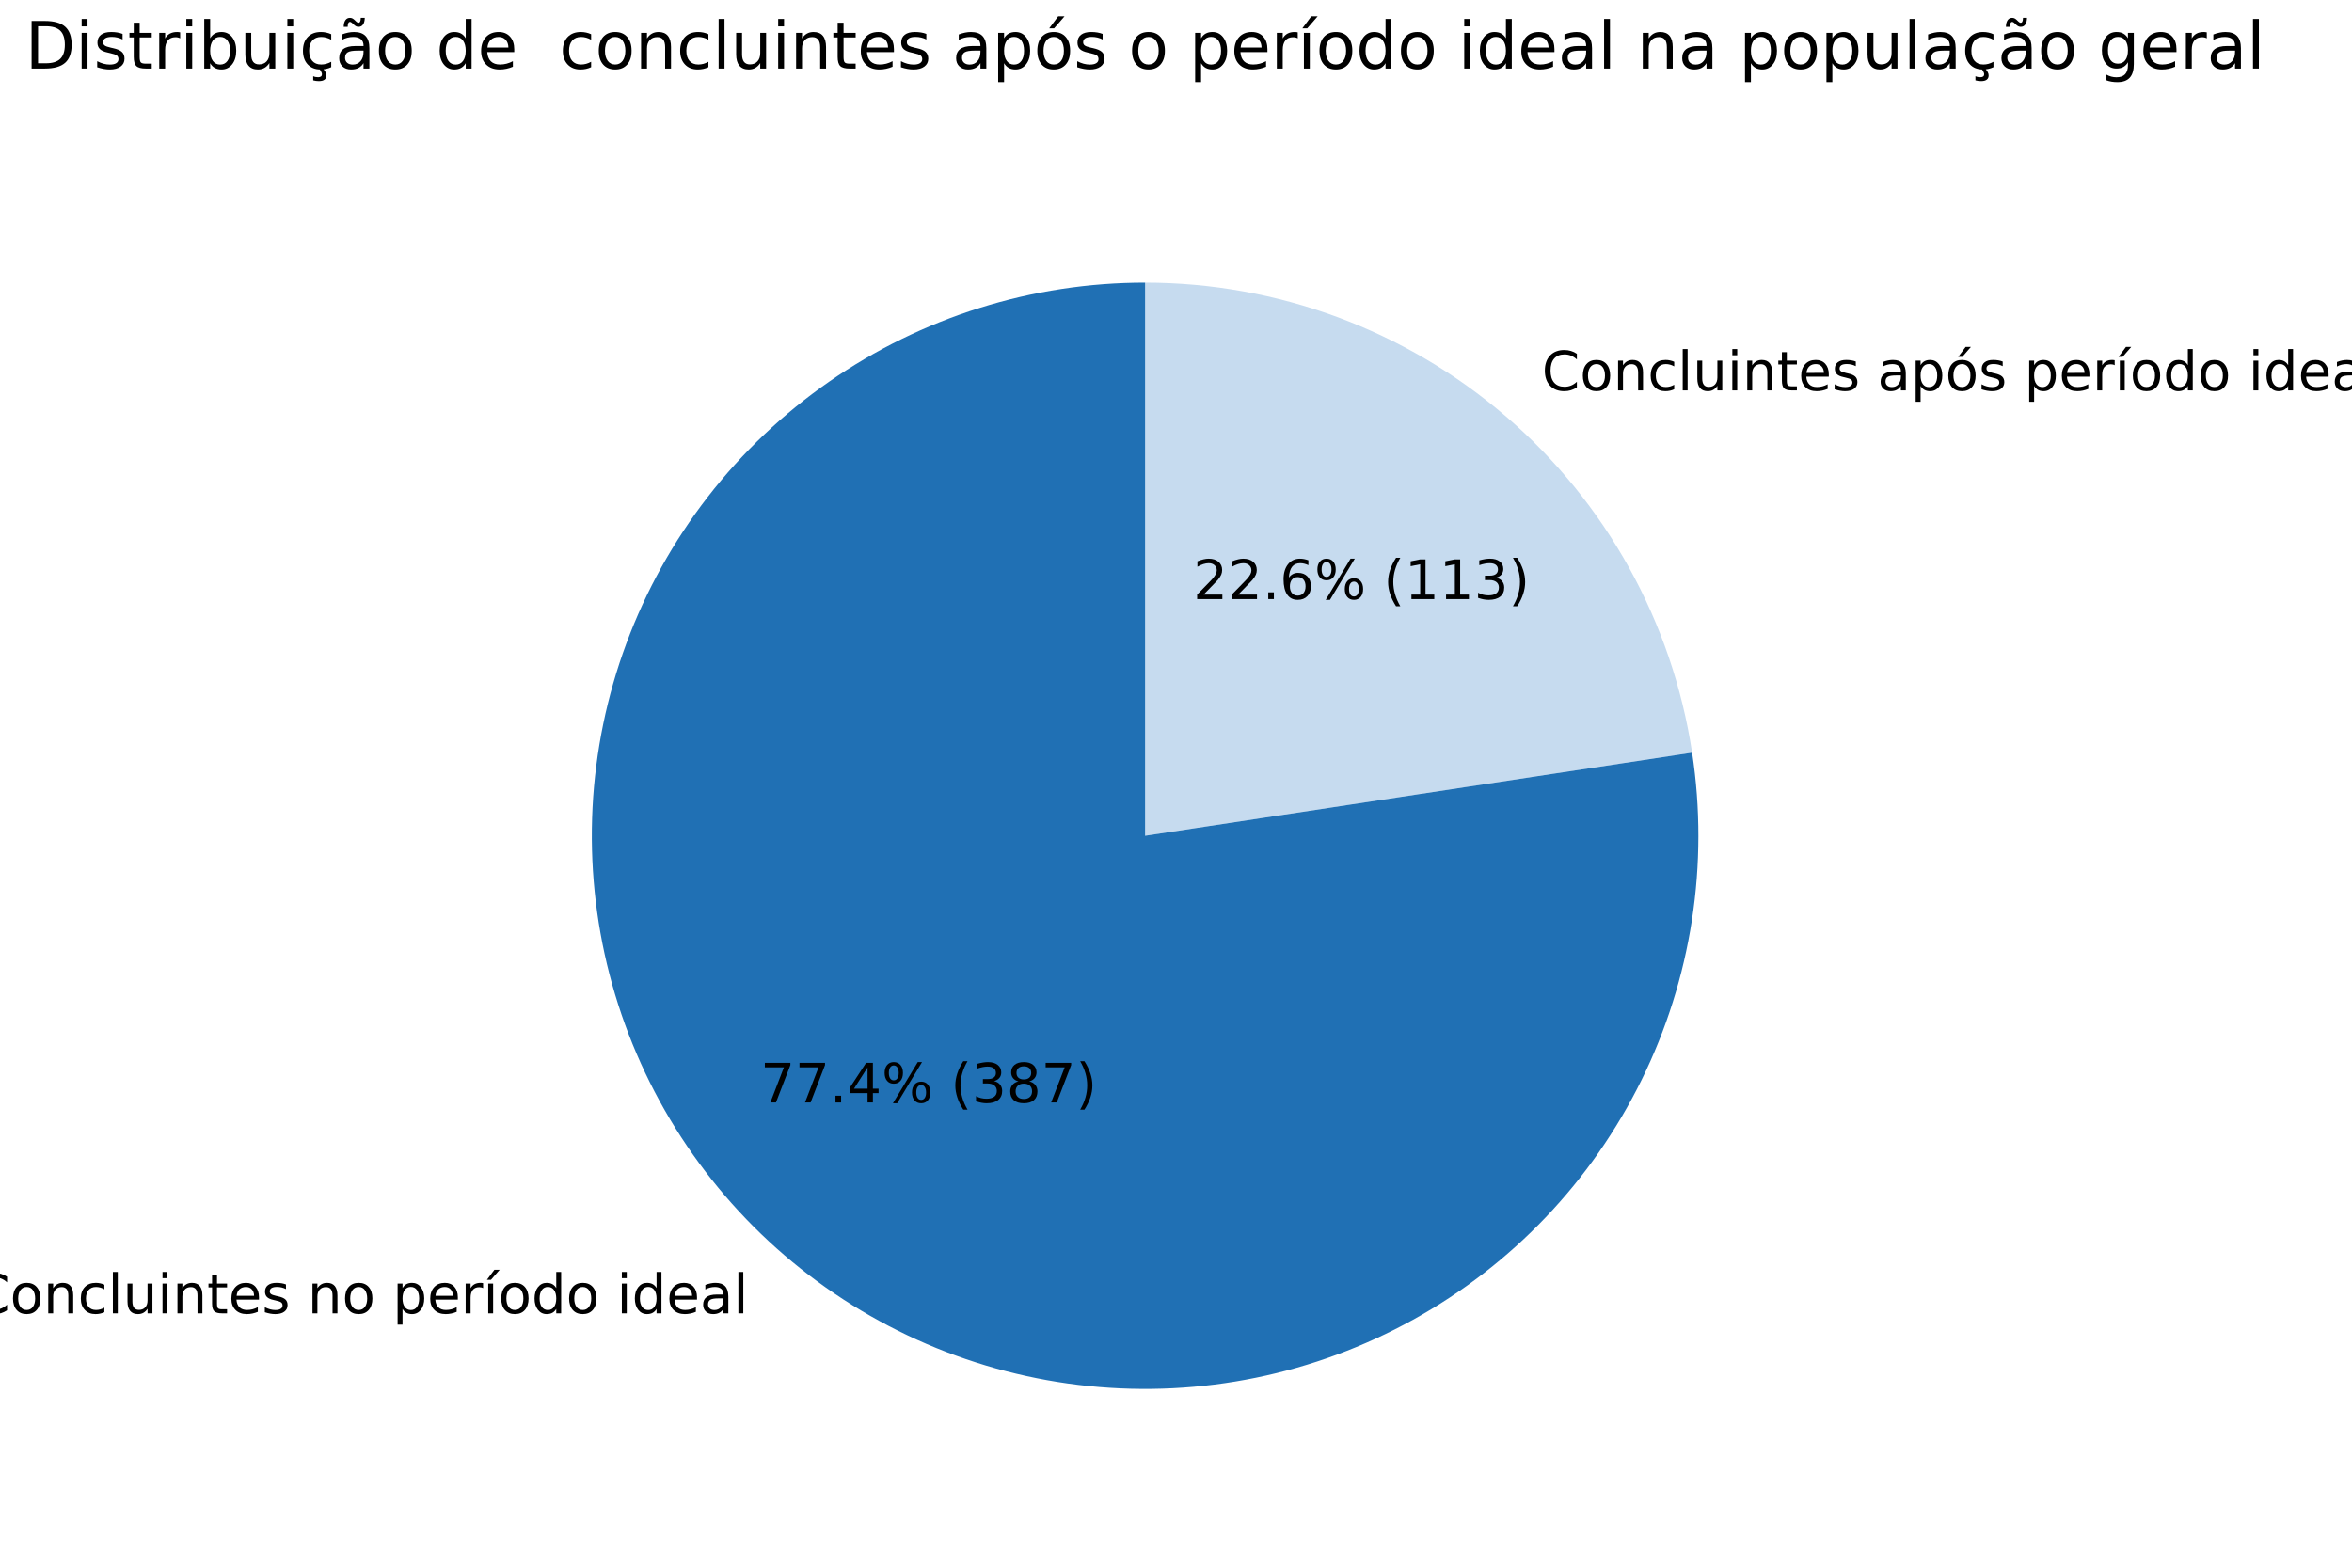
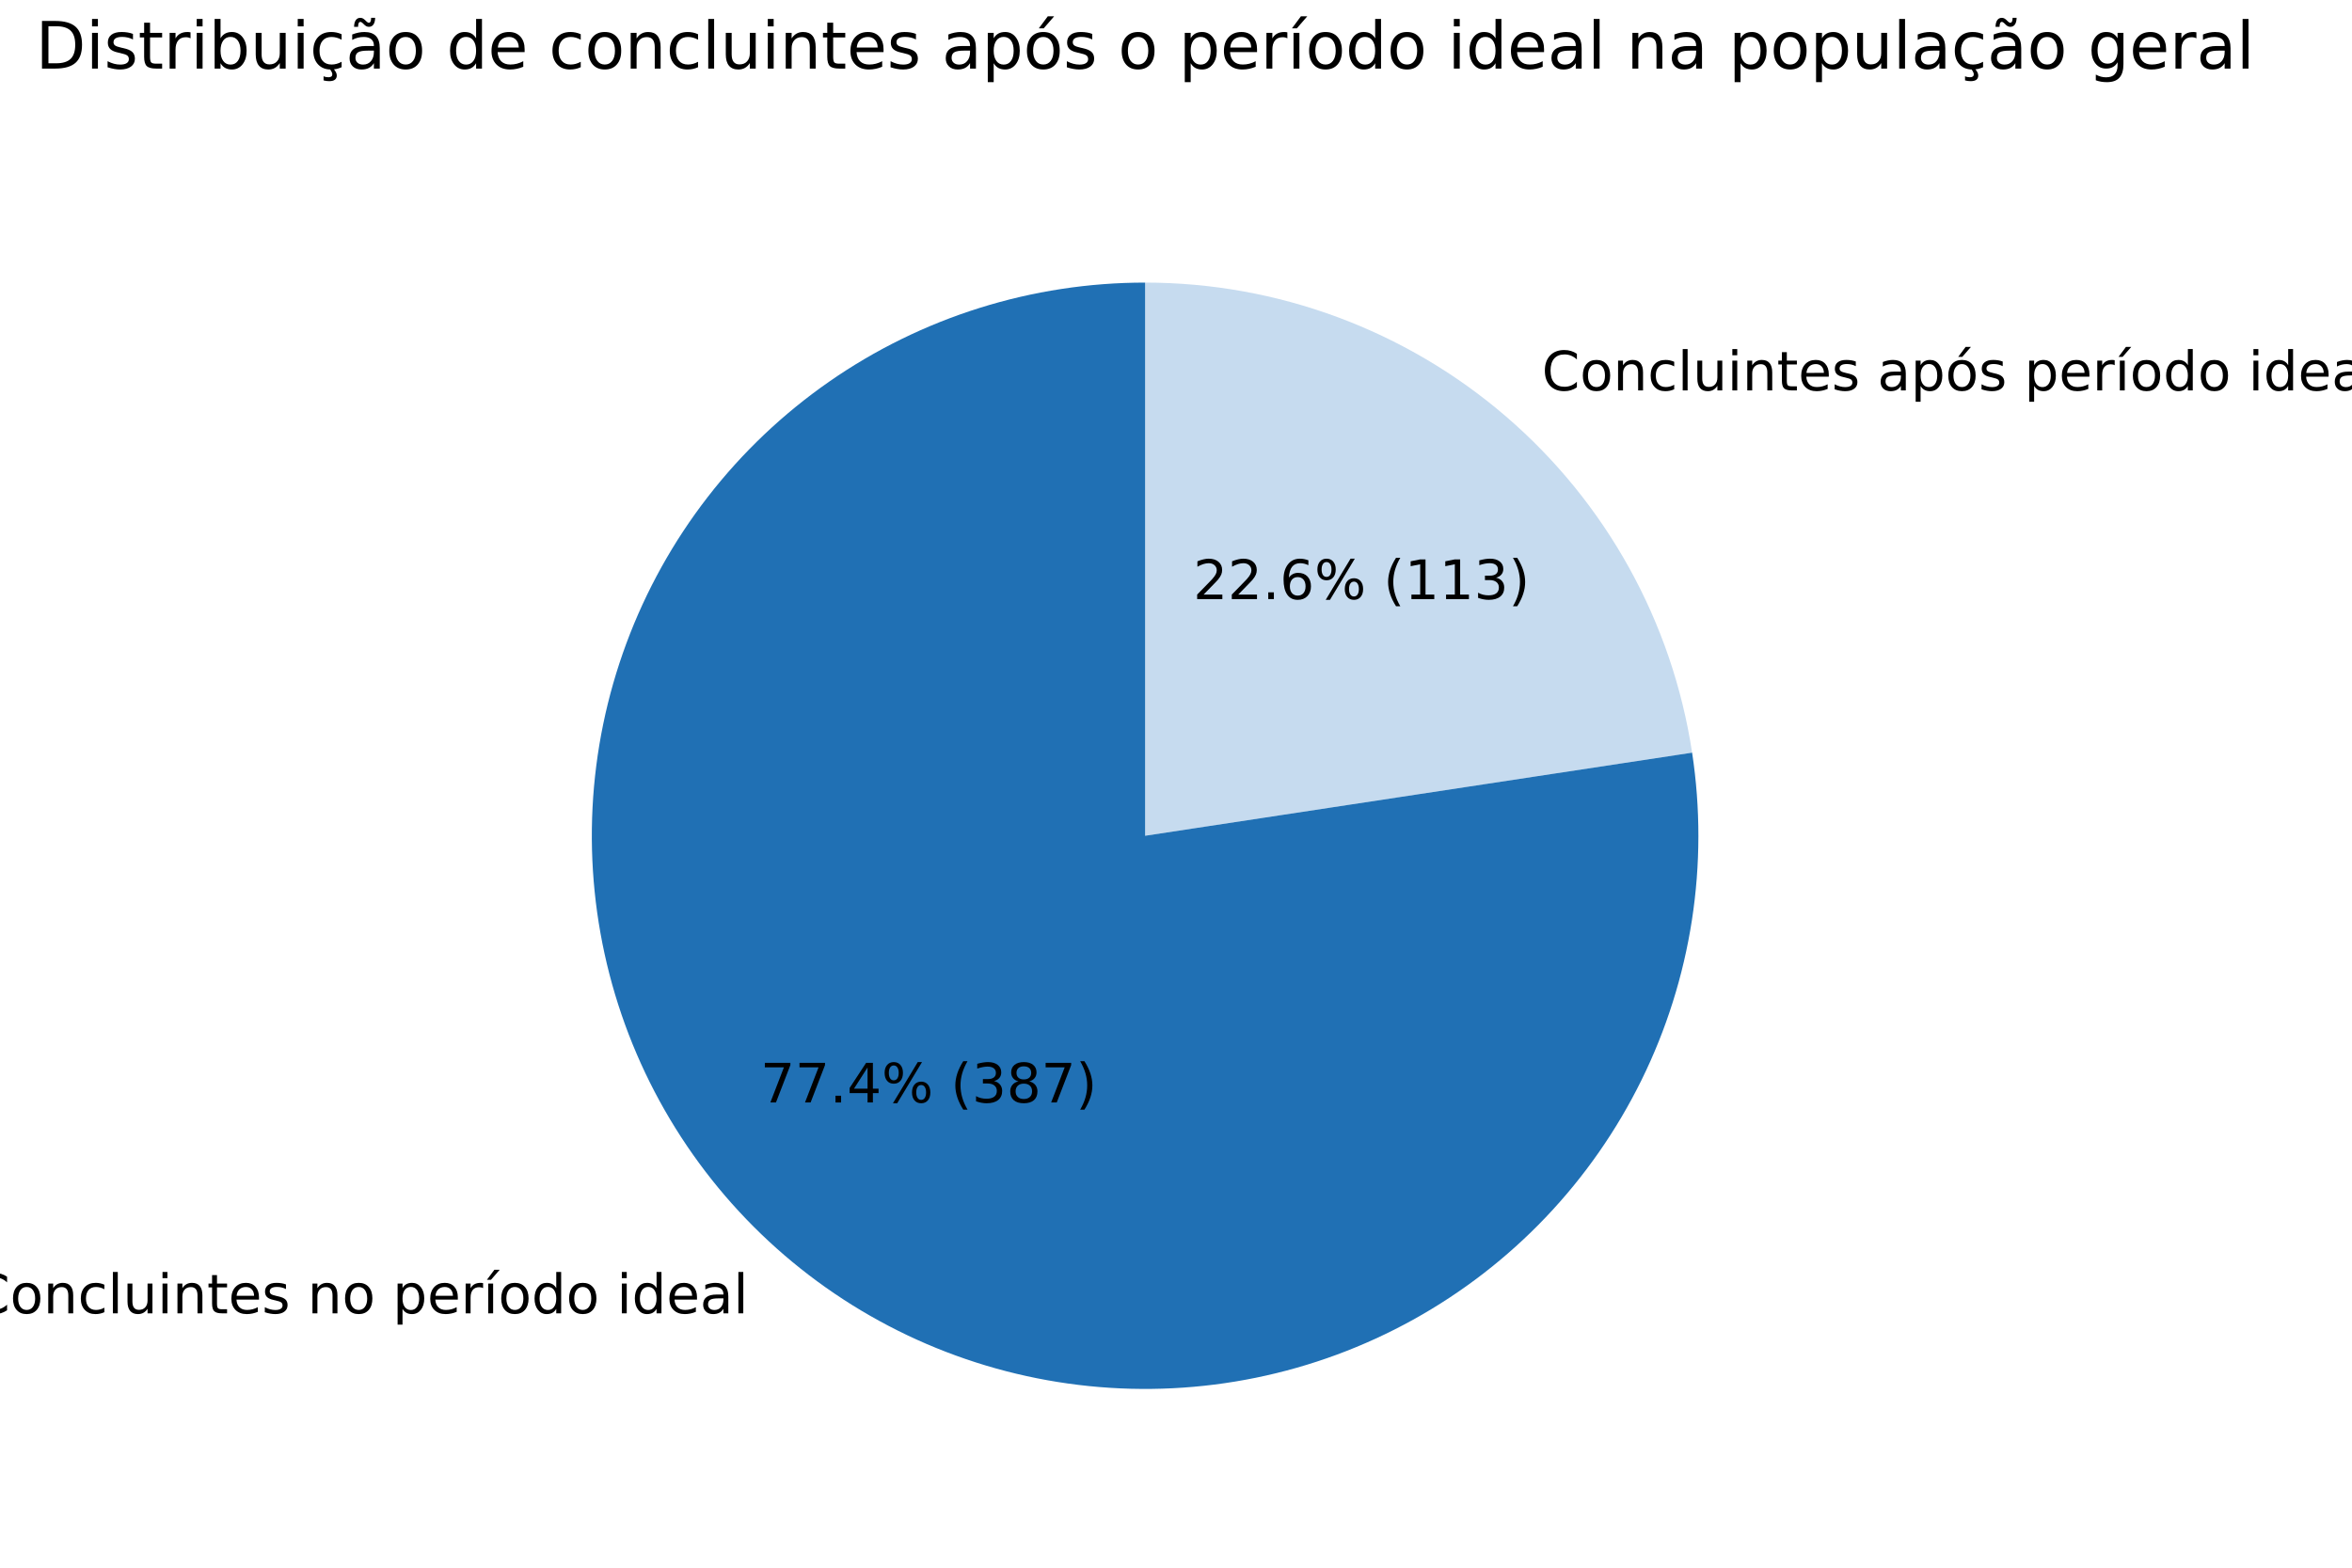
<svg xmlns="http://www.w3.org/2000/svg" xmlns:xlink="http://www.w3.org/1999/xlink" width="432pt" height="288pt" viewBox="0 0 432 288" version="1.1">
  <defs>
    <style type="text/css">*{stroke-linejoin: round; stroke-linecap: butt}</style>
  </defs>
  <g id="figure_1">
    <g id="patch_1">
      <path d="M 0 288  L 432 288  L 432 0  L 0 0  L 0 288  z " style="fill: none" />
    </g>
    <g id="axes_1">
      <g id="patch_2">
        <path d="M 310.796 138.272  C 307.145 114.247 294.996 92.311 276.567 76.471  C 258.139 60.631 234.626 51.915 210.326 51.915  L 210.326 153.538  L 310.796 138.272  z " style="fill: #c6dbef" />
      </g>
      <g id="patch_3">
        <path d="M 210.326 51.915  C 200.01 51.915 189.754 53.486 179.911 56.573  C 170.068 59.66 160.752 64.229 152.284 70.121  C 143.817 76.012 136.295 83.159 129.979 91.316  C 123.663 99.472 118.625 108.542 115.039 118.215  C 111.454 127.887 109.361 138.05 108.835 148.352  C 108.309 158.655 109.354 168.977 111.935 178.965  C 114.516 188.953 118.603 198.49 124.055 207.247  C 129.507 216.004 136.261 223.881 144.084 230.605  C 151.908 237.329 160.709 242.823 170.186 246.898  C 179.663 250.972 189.706 253.58 199.968 254.632  C 210.23 255.683 220.593 255.166 230.699 253.098  C 240.806 251.03 250.538 247.435 259.563 242.437  C 268.587 237.439 276.798 231.096 283.912 223.626  C 291.027 216.156 296.963 207.646 301.516 198.389  C 306.069 189.132 309.186 179.236 310.759 169.041  C 312.333 158.846 312.345 148.47 310.796 138.272  L 210.326 153.538  L 210.326 51.915  z " style="fill: #2070b4" />
      </g>
      <g id="matplotlib.axis_1" />
      <g id="matplotlib.axis_2" />
      <g id="text_1">
        <g transform="translate(283.1913 71.72354)scale(0.1 -0.1)">
          <defs>
            <path id="DejaVuSans-43" d="M 4122 4306  L 4122 3641  Q 3803 3938 3442 4084  Q 3081 4231 2675 4231  Q 1875 4231 1450 3742  Q 1025 3253 1025 2328  Q 1025 1406 1450 917  Q 1875 428 2675 428  Q 3081 428 3442 575  Q 3803 722 4122 1019  L 4122 359  Q 3791 134 3420 21  Q 3050 -91 2638 -91  Q 1578 -91 968 557  Q 359 1206 359 2328  Q 359 3453 968 4101  Q 1578 4750 2638 4750  Q 3056 4750 3426 4639  Q 3797 4528 4122 4306  z " transform="scale(0.015625)" />
            <path id="DejaVuSans-6f" d="M 1959 3097  Q 1497 3097 1228 2736  Q 959 2375 959 1747  Q 959 1119 1226 758  Q 1494 397 1959 397  Q 2419 397 2687 759  Q 2956 1122 2956 1747  Q 2956 2369 2687 2733  Q 2419 3097 1959 3097  z M 1959 3584  Q 2709 3584 3137 3096  Q 3566 2609 3566 1747  Q 3566 888 3137 398  Q 2709 -91 1959 -91  Q 1206 -91 779 398  Q 353 888 353 1747  Q 353 2609 779 3096  Q 1206 3584 1959 3584  z " transform="scale(0.015625)" />
            <path id="DejaVuSans-6e" d="M 3513 2113  L 3513 0  L 2938 0  L 2938 2094  Q 2938 2591 2744 2837  Q 2550 3084 2163 3084  Q 1697 3084 1428 2787  Q 1159 2491 1159 1978  L 1159 0  L 581 0  L 581 3500  L 1159 3500  L 1159 2956  Q 1366 3272 1645 3428  Q 1925 3584 2291 3584  Q 2894 3584 3203 3211  Q 3513 2838 3513 2113  z " transform="scale(0.015625)" />
            <path id="DejaVuSans-63" d="M 3122 3366  L 3122 2828  Q 2878 2963 2633 3030  Q 2388 3097 2138 3097  Q 1578 3097 1268 2742  Q 959 2388 959 1747  Q 959 1106 1268 751  Q 1578 397 2138 397  Q 2388 397 2633 464  Q 2878 531 3122 666  L 3122 134  Q 2881 22 2623 -34  Q 2366 -91 2075 -91  Q 1284 -91 818 406  Q 353 903 353 1747  Q 353 2603 823 3093  Q 1294 3584 2113 3584  Q 2378 3584 2631 3529  Q 2884 3475 3122 3366  z " transform="scale(0.015625)" />
            <path id="DejaVuSans-6c" d="M 603 4863  L 1178 4863  L 1178 0  L 603 0  L 603 4863  z " transform="scale(0.015625)" />
            <path id="DejaVuSans-75" d="M 544 1381  L 544 3500  L 1119 3500  L 1119 1403  Q 1119 906 1312 657  Q 1506 409 1894 409  Q 2359 409 2629 706  Q 2900 1003 2900 1516  L 2900 3500  L 3475 3500  L 3475 0  L 2900 0  L 2900 538  Q 2691 219 2414 64  Q 2138 -91 1772 -91  Q 1169 -91 856 284  Q 544 659 544 1381  z M 1991 3584  L 1991 3584  z " transform="scale(0.015625)" />
            <path id="DejaVuSans-69" d="M 603 3500  L 1178 3500  L 1178 0  L 603 0  L 603 3500  z M 603 4863  L 1178 4863  L 1178 4134  L 603 4134  L 603 4863  z " transform="scale(0.015625)" />
            <path id="DejaVuSans-74" d="M 1172 4494  L 1172 3500  L 2356 3500  L 2356 3053  L 1172 3053  L 1172 1153  Q 1172 725 1289 603  Q 1406 481 1766 481  L 2356 481  L 2356 0  L 1766 0  Q 1100 0 847 248  Q 594 497 594 1153  L 594 3053  L 172 3053  L 172 3500  L 594 3500  L 594 4494  L 1172 4494  z " transform="scale(0.015625)" />
            <path id="DejaVuSans-65" d="M 3597 1894  L 3597 1613  L 953 1613  Q 991 1019 1311 708  Q 1631 397 2203 397  Q 2534 397 2845 478  Q 3156 559 3463 722  L 3463 178  Q 3153 47 2828 -22  Q 2503 -91 2169 -91  Q 1331 -91 842 396  Q 353 884 353 1716  Q 353 2575 817 3079  Q 1281 3584 2069 3584  Q 2775 3584 3186 3129  Q 3597 2675 3597 1894  z M 3022 2063  Q 3016 2534 2758 2815  Q 2500 3097 2075 3097  Q 1594 3097 1305 2825  Q 1016 2553 972 2059  L 3022 2063  z " transform="scale(0.015625)" />
            <path id="DejaVuSans-73" d="M 2834 3397  L 2834 2853  Q 2591 2978 2328 3040  Q 2066 3103 1784 3103  Q 1356 3103 1142 2972  Q 928 2841 928 2578  Q 928 2378 1081 2264  Q 1234 2150 1697 2047  L 1894 2003  Q 2506 1872 2764 1633  Q 3022 1394 3022 966  Q 3022 478 2636 193  Q 2250 -91 1575 -91  Q 1294 -91 989 -36  Q 684 19 347 128  L 347 722  Q 666 556 975 473  Q 1284 391 1588 391  Q 1994 391 2212 530  Q 2431 669 2431 922  Q 2431 1156 2273 1281  Q 2116 1406 1581 1522  L 1381 1569  Q 847 1681 609 1914  Q 372 2147 372 2553  Q 372 3047 722 3315  Q 1072 3584 1716 3584  Q 2034 3584 2315 3537  Q 2597 3491 2834 3397  z " transform="scale(0.015625)" />
            <path id="DejaVuSans-20" transform="scale(0.015625)" />
            <path id="DejaVuSans-61" d="M 2194 1759  Q 1497 1759 1228 1600  Q 959 1441 959 1056  Q 959 750 1161 570  Q 1363 391 1709 391  Q 2188 391 2477 730  Q 2766 1069 2766 1631  L 2766 1759  L 2194 1759  z M 3341 1997  L 3341 0  L 2766 0  L 2766 531  Q 2569 213 2275 61  Q 1981 -91 1556 -91  Q 1019 -91 701 211  Q 384 513 384 1019  Q 384 1609 779 1909  Q 1175 2209 1959 2209  L 2766 2209  L 2766 2266  Q 2766 2663 2505 2880  Q 2244 3097 1772 3097  Q 1472 3097 1187 3025  Q 903 2953 641 2809  L 641 3341  Q 956 3463 1253 3523  Q 1550 3584 1831 3584  Q 2591 3584 2966 3190  Q 3341 2797 3341 1997  z " transform="scale(0.015625)" />
            <path id="DejaVuSans-70" d="M 1159 525  L 1159 -1331  L 581 -1331  L 581 3500  L 1159 3500  L 1159 2969  Q 1341 3281 1617 3432  Q 1894 3584 2278 3584  Q 2916 3584 3314 3078  Q 3713 2572 3713 1747  Q 3713 922 3314 415  Q 2916 -91 2278 -91  Q 1894 -91 1617 61  Q 1341 213 1159 525  z M 3116 1747  Q 3116 2381 2855 2742  Q 2594 3103 2138 3103  Q 1681 3103 1420 2742  Q 1159 2381 1159 1747  Q 1159 1113 1420 752  Q 1681 391 2138 391  Q 2594 391 2855 752  Q 3116 1113 3116 1747  z " transform="scale(0.015625)" />
            <path id="DejaVuSans-f3" d="M 1959 3097  Q 1497 3097 1228 2736  Q 959 2375 959 1747  Q 959 1119 1226 758  Q 1494 397 1959 397  Q 2419 397 2687 759  Q 2956 1122 2956 1747  Q 2956 2369 2687 2733  Q 2419 3097 1959 3097  z M 1959 3584  Q 2709 3584 3137 3096  Q 3566 2609 3566 1747  Q 3566 888 3137 398  Q 2709 -91 1959 -91  Q 1206 -91 779 398  Q 353 888 353 1747  Q 353 2609 779 3096  Q 1206 3584 1959 3584  z M 2394 5119  L 3016 5119  L 1997 3944  L 1519 3944  L 2394 5119  z " transform="scale(0.015625)" />
            <path id="DejaVuSans-72" d="M 2631 2963  Q 2534 3019 2420 3045  Q 2306 3072 2169 3072  Q 1681 3072 1420 2755  Q 1159 2438 1159 1844  L 1159 0  L 581 0  L 581 3500  L 1159 3500  L 1159 2956  Q 1341 3275 1631 3429  Q 1922 3584 2338 3584  Q 2397 3584 2469 3576  Q 2541 3569 2628 3553  L 2631 2963  z " transform="scale(0.015625)" />
            <path id="DejaVuSans-ed" d="M 1325 5119  L 1947 5119  L 928 3944  L 450 3944  L 1325 5119  z M 603 3500  L 1178 3500  L 1178 0  L 603 0  L 603 3500  z M 891 3584  L 891 3584  z " transform="scale(0.015625)" />
            <path id="DejaVuSans-64" d="M 2906 2969  L 2906 4863  L 3481 4863  L 3481 0  L 2906 0  L 2906 525  Q 2725 213 2448 61  Q 2172 -91 1784 -91  Q 1150 -91 751 415  Q 353 922 353 1747  Q 353 2572 751 3078  Q 1150 3584 1784 3584  Q 2172 3584 2448 3432  Q 2725 3281 2906 2969  z M 947 1747  Q 947 1113 1208 752  Q 1469 391 1925 391  Q 2381 391 2643 752  Q 2906 1113 2906 1747  Q 2906 2381 2643 2742  Q 2381 3103 1925 3103  Q 1469 3103 1208 2742  Q 947 2381 947 1747  z " transform="scale(0.015625)" />
          </defs>
          <use xlink:href="#DejaVuSans-43" />
          <use xlink:href="#DejaVuSans-6f" x="69.824" />
          <use xlink:href="#DejaVuSans-6e" x="131.006" />
          <use xlink:href="#DejaVuSans-63" x="194.385" />
          <use xlink:href="#DejaVuSans-6c" x="249.365" />
          <use xlink:href="#DejaVuSans-75" x="277.148" />
          <use xlink:href="#DejaVuSans-69" x="340.527" />
          <use xlink:href="#DejaVuSans-6e" x="368.311" />
          <use xlink:href="#DejaVuSans-74" x="431.689" />
          <use xlink:href="#DejaVuSans-65" x="470.898" />
          <use xlink:href="#DejaVuSans-73" x="532.422" />
          <use xlink:href="#DejaVuSans-20" x="584.521" />
          <use xlink:href="#DejaVuSans-61" x="616.309" />
          <use xlink:href="#DejaVuSans-70" x="677.588" />
          <use xlink:href="#DejaVuSans-f3" x="741.064" />
          <use xlink:href="#DejaVuSans-73" x="802.246" />
          <use xlink:href="#DejaVuSans-20" x="854.346" />
          <use xlink:href="#DejaVuSans-70" x="886.133" />
          <use xlink:href="#DejaVuSans-65" x="949.609" />
          <use xlink:href="#DejaVuSans-72" x="1011.133" />
          <use xlink:href="#DejaVuSans-ed" x="1052.246" />
          <use xlink:href="#DejaVuSans-6f" x="1080.029" />
          <use xlink:href="#DejaVuSans-64" x="1141.211" />
          <use xlink:href="#DejaVuSans-6f" x="1204.688" />
          <use xlink:href="#DejaVuSans-20" x="1265.869" />
          <use xlink:href="#DejaVuSans-69" x="1297.656" />
          <use xlink:href="#DejaVuSans-64" x="1325.439" />
          <use xlink:href="#DejaVuSans-65" x="1388.916" />
          <use xlink:href="#DejaVuSans-61" x="1450.439" />
          <use xlink:href="#DejaVuSans-6c" x="1511.719" />
        </g>
      </g>
      <g id="text_2">
        <g transform="translate(219.1526 110.0571)scale(0.1 -0.1)">
          <defs>
            <path id="DejaVuSans-32" d="M 1228 531  L 3431 531  L 3431 0  L 469 0  L 469 531  Q 828 903 1448 1529  Q 2069 2156 2228 2338  Q 2531 2678 2651 2914  Q 2772 3150 2772 3378  Q 2772 3750 2511 3984  Q 2250 4219 1831 4219  Q 1534 4219 1204 4116  Q 875 4013 500 3803  L 500 4441  Q 881 4594 1212 4672  Q 1544 4750 1819 4750  Q 2544 4750 2975 4387  Q 3406 4025 3406 3419  Q 3406 3131 3298 2873  Q 3191 2616 2906 2266  Q 2828 2175 2409 1742  Q 1991 1309 1228 531  z " transform="scale(0.015625)" />
            <path id="DejaVuSans-2e" d="M 684 794  L 1344 794  L 1344 0  L 684 0  L 684 794  z " transform="scale(0.015625)" />
            <path id="DejaVuSans-36" d="M 2113 2584  Q 1688 2584 1439 2293  Q 1191 2003 1191 1497  Q 1191 994 1439 701  Q 1688 409 2113 409  Q 2538 409 2786 701  Q 3034 994 3034 1497  Q 3034 2003 2786 2293  Q 2538 2584 2113 2584  z M 3366 4563  L 3366 3988  Q 3128 4100 2886 4159  Q 2644 4219 2406 4219  Q 1781 4219 1451 3797  Q 1122 3375 1075 2522  Q 1259 2794 1537 2939  Q 1816 3084 2150 3084  Q 2853 3084 3261 2657  Q 3669 2231 3669 1497  Q 3669 778 3244 343  Q 2819 -91 2113 -91  Q 1303 -91 875 529  Q 447 1150 447 2328  Q 447 3434 972 4092  Q 1497 4750 2381 4750  Q 2619 4750 2861 4703  Q 3103 4656 3366 4563  z " transform="scale(0.015625)" />
            <path id="DejaVuSans-25" d="M 4653 2053  Q 4381 2053 4226 1822  Q 4072 1591 4072 1178  Q 4072 772 4226 539  Q 4381 306 4653 306  Q 4919 306 5073 539  Q 5228 772 5228 1178  Q 5228 1588 5073 1820  Q 4919 2053 4653 2053  z M 4653 2450  Q 5147 2450 5437 2106  Q 5728 1763 5728 1178  Q 5728 594 5436 251  Q 5144 -91 4653 -91  Q 4153 -91 3862 251  Q 3572 594 3572 1178  Q 3572 1766 3864 2108  Q 4156 2450 4653 2450  z M 1428 4353  Q 1159 4353 1004 4120  Q 850 3888 850 3481  Q 850 3069 1003 2837  Q 1156 2606 1428 2606  Q 1700 2606 1854 2837  Q 2009 3069 2009 3481  Q 2009 3884 1853 4118  Q 1697 4353 1428 4353  z M 4250 4750  L 4750 4750  L 1831 -91  L 1331 -91  L 4250 4750  z M 1428 4750  Q 1922 4750 2215 4408  Q 2509 4066 2509 3481  Q 2509 2891 2217 2550  Q 1925 2209 1428 2209  Q 931 2209 642 2551  Q 353 2894 353 3481  Q 353 4063 643 4406  Q 934 4750 1428 4750  z " transform="scale(0.015625)" />
            <path id="DejaVuSans-28" d="M 1984 4856  Q 1566 4138 1362 3434  Q 1159 2731 1159 2009  Q 1159 1288 1364 580  Q 1569 -128 1984 -844  L 1484 -844  Q 1016 -109 783 600  Q 550 1309 550 2009  Q 550 2706 781 3412  Q 1013 4119 1484 4856  L 1984 4856  z " transform="scale(0.015625)" />
            <path id="DejaVuSans-31" d="M 794 531  L 1825 531  L 1825 4091  L 703 3866  L 703 4441  L 1819 4666  L 2450 4666  L 2450 531  L 3481 531  L 3481 0  L 794 0  L 794 531  z " transform="scale(0.015625)" />
            <path id="DejaVuSans-33" d="M 2597 2516  Q 3050 2419 3304 2112  Q 3559 1806 3559 1356  Q 3559 666 3084 287  Q 2609 -91 1734 -91  Q 1441 -91 1130 -33  Q 819 25 488 141  L 488 750  Q 750 597 1062 519  Q 1375 441 1716 441  Q 2309 441 2620 675  Q 2931 909 2931 1356  Q 2931 1769 2642 2001  Q 2353 2234 1838 2234  L 1294 2234  L 1294 2753  L 1863 2753  Q 2328 2753 2575 2939  Q 2822 3125 2822 3475  Q 2822 3834 2567 4026  Q 2313 4219 1838 4219  Q 1578 4219 1281 4162  Q 984 4106 628 3988  L 628 4550  Q 988 4650 1302 4700  Q 1616 4750 1894 4750  Q 2613 4750 3031 4423  Q 3450 4097 3450 3541  Q 3450 3153 3228 2886  Q 3006 2619 2597 2516  z " transform="scale(0.015625)" />
            <path id="DejaVuSans-29" d="M 513 4856  L 1013 4856  Q 1481 4119 1714 3412  Q 1947 2706 1947 2009  Q 1947 1309 1714 600  Q 1481 -109 1013 -844  L 513 -844  Q 928 -128 1133 580  Q 1338 1288 1338 2009  Q 1338 2731 1133 3434  Q 928 4138 513 4856  z " transform="scale(0.015625)" />
          </defs>
          <use xlink:href="#DejaVuSans-32" />
          <use xlink:href="#DejaVuSans-32" x="63.623" />
          <use xlink:href="#DejaVuSans-2e" x="127.246" />
          <use xlink:href="#DejaVuSans-36" x="159.033" />
          <use xlink:href="#DejaVuSans-25" x="222.656" />
          <use xlink:href="#DejaVuSans-20" x="317.676" />
          <use xlink:href="#DejaVuSans-28" x="349.463" />
          <use xlink:href="#DejaVuSans-31" x="388.477" />
          <use xlink:href="#DejaVuSans-31" x="452.1" />
          <use xlink:href="#DejaVuSans-33" x="515.723" />
          <use xlink:href="#DejaVuSans-29" x="579.346" />
        </g>
      </g>
      <g id="text_3">
        <g transform="translate(-5.144411 241.2711)scale(0.1 -0.1)">
          <use xlink:href="#DejaVuSans-43" />
          <use xlink:href="#DejaVuSans-6f" x="69.824" />
          <use xlink:href="#DejaVuSans-6e" x="131.006" />
          <use xlink:href="#DejaVuSans-63" x="194.385" />
          <use xlink:href="#DejaVuSans-6c" x="249.365" />
          <use xlink:href="#DejaVuSans-75" x="277.148" />
          <use xlink:href="#DejaVuSans-69" x="340.527" />
          <use xlink:href="#DejaVuSans-6e" x="368.311" />
          <use xlink:href="#DejaVuSans-74" x="431.689" />
          <use xlink:href="#DejaVuSans-65" x="470.898" />
          <use xlink:href="#DejaVuSans-73" x="532.422" />
          <use xlink:href="#DejaVuSans-20" x="584.521" />
          <use xlink:href="#DejaVuSans-6e" x="616.309" />
          <use xlink:href="#DejaVuSans-6f" x="679.688" />
          <use xlink:href="#DejaVuSans-20" x="740.869" />
          <use xlink:href="#DejaVuSans-70" x="772.656" />
          <use xlink:href="#DejaVuSans-65" x="836.133" />
          <use xlink:href="#DejaVuSans-72" x="897.656" />
          <use xlink:href="#DejaVuSans-ed" x="938.77" />
          <use xlink:href="#DejaVuSans-6f" x="966.553" />
          <use xlink:href="#DejaVuSans-64" x="1027.734" />
          <use xlink:href="#DejaVuSans-6f" x="1091.211" />
          <use xlink:href="#DejaVuSans-20" x="1152.393" />
          <use xlink:href="#DejaVuSans-69" x="1184.18" />
          <use xlink:href="#DejaVuSans-64" x="1211.963" />
          <use xlink:href="#DejaVuSans-65" x="1275.439" />
          <use xlink:href="#DejaVuSans-61" x="1336.963" />
          <use xlink:href="#DejaVuSans-6c" x="1398.242" />
        </g>
      </g>
      <g id="text_4">
        <g transform="translate(139.663 202.5376)scale(0.1 -0.1)">
          <defs>
            <path id="DejaVuSans-37" d="M 525 4666  L 3525 4666  L 3525 4397  L 1831 0  L 1172 0  L 2766 4134  L 525 4134  L 525 4666  z " transform="scale(0.015625)" />
            <path id="DejaVuSans-34" d="M 2419 4116  L 825 1625  L 2419 1625  L 2419 4116  z M 2253 4666  L 3047 4666  L 3047 1625  L 3713 1625  L 3713 1100  L 3047 1100  L 3047 0  L 2419 0  L 2419 1100  L 313 1100  L 313 1709  L 2253 4666  z " transform="scale(0.015625)" />
            <path id="DejaVuSans-38" d="M 2034 2216  Q 1584 2216 1326 1975  Q 1069 1734 1069 1313  Q 1069 891 1326 650  Q 1584 409 2034 409  Q 2484 409 2743 651  Q 3003 894 3003 1313  Q 3003 1734 2745 1975  Q 2488 2216 2034 2216  z M 1403 2484  Q 997 2584 770 2862  Q 544 3141 544 3541  Q 544 4100 942 4425  Q 1341 4750 2034 4750  Q 2731 4750 3128 4425  Q 3525 4100 3525 3541  Q 3525 3141 3298 2862  Q 3072 2584 2669 2484  Q 3125 2378 3379 2068  Q 3634 1759 3634 1313  Q 3634 634 3220 271  Q 2806 -91 2034 -91  Q 1263 -91 848 271  Q 434 634 434 1313  Q 434 1759 690 2068  Q 947 2378 1403 2484  z M 1172 3481  Q 1172 3119 1398 2916  Q 1625 2713 2034 2713  Q 2441 2713 2670 2916  Q 2900 3119 2900 3481  Q 2900 3844 2670 4047  Q 2441 4250 2034 4250  Q 1625 4250 1398 4047  Q 1172 3844 1172 3481  z " transform="scale(0.015625)" />
          </defs>
          <use xlink:href="#DejaVuSans-37" />
          <use xlink:href="#DejaVuSans-37" x="63.623" />
          <use xlink:href="#DejaVuSans-2e" x="127.246" />
          <use xlink:href="#DejaVuSans-34" x="159.033" />
          <use xlink:href="#DejaVuSans-25" x="222.656" />
          <use xlink:href="#DejaVuSans-20" x="317.676" />
          <use xlink:href="#DejaVuSans-28" x="349.463" />
          <use xlink:href="#DejaVuSans-33" x="388.477" />
          <use xlink:href="#DejaVuSans-38" x="452.1" />
          <use xlink:href="#DejaVuSans-37" x="515.723" />
          <use xlink:href="#DejaVuSans-29" x="579.346" />
        </g>
      </g>
      <g id="text_5">
-         <g transform="translate(4.628259 12.59836)scale(0.12 -0.12)">
+         <g transform="translate(6.535134 12.59836)scale(0.12 -0.12)">
          <defs>
            <path id="DejaVuSans-44" d="M 1259 4147  L 1259 519  L 2022 519  Q 2988 519 3436 956  Q 3884 1394 3884 2338  Q 3884 3275 3436 3711  Q 2988 4147 2022 4147  L 1259 4147  z M 628 4666  L 1925 4666  Q 3281 4666 3915 4102  Q 4550 3538 4550 2338  Q 4550 1131 3912 565  Q 3275 0 1925 0  L 628 0  L 628 4666  z " transform="scale(0.015625)" />
            <path id="DejaVuSans-62" d="M 3116 1747  Q 3116 2381 2855 2742  Q 2594 3103 2138 3103  Q 1681 3103 1420 2742  Q 1159 2381 1159 1747  Q 1159 1113 1420 752  Q 1681 391 2138 391  Q 2594 391 2855 752  Q 3116 1113 3116 1747  z M 1159 2969  Q 1341 3281 1617 3432  Q 1894 3584 2278 3584  Q 2916 3584 3314 3078  Q 3713 2572 3713 1747  Q 3713 922 3314 415  Q 2916 -91 2278 -91  Q 1894 -91 1617 61  Q 1341 213 1159 525  L 1159 0  L 581 0  L 581 4863  L 1159 4863  L 1159 2969  z " transform="scale(0.015625)" />
            <path id="DejaVuSans-e7" d="M 3122 3366  L 3122 2828  Q 2878 2963 2633 3030  Q 2388 3097 2138 3097  Q 1578 3097 1268 2742  Q 959 2388 959 1747  Q 959 1106 1268 751  Q 1578 397 2138 397  Q 2388 397 2633 464  Q 2878 531 3122 666  L 3122 134  Q 2881 22 2623 -34  Q 2366 -91 2075 -91  Q 1284 -91 818 406  Q 353 903 353 1747  Q 353 2603 823 3093  Q 1294 3584 2113 3584  Q 2378 3584 2631 3529  Q 2884 3475 3122 3366  z M 2309 0  Q 2481 -194 2565 -358  Q 2650 -522 2650 -672  Q 2650 -950 2462 -1092  Q 2275 -1234 1906 -1234  Q 1763 -1234 1627 -1215  Q 1491 -1197 1356 -1159  L 1356 -750  Q 1463 -803 1578 -826  Q 1694 -850 1841 -850  Q 2025 -850 2119 -775  Q 2213 -700 2213 -556  Q 2213 -463 2145 -327  Q 2078 -191 1938 0  L 2309 0  z " transform="scale(0.015625)" />
            <path id="DejaVuSans-e3" d="M 2194 1759  Q 1497 1759 1228 1600  Q 959 1441 959 1056  Q 959 750 1161 570  Q 1363 391 1709 391  Q 2188 391 2477 730  Q 2766 1069 2766 1631  L 2766 1759  L 2194 1759  z M 3341 1997  L 3341 0  L 2766 0  L 2766 531  Q 2569 213 2275 61  Q 1981 -91 1556 -91  Q 1019 -91 701 211  Q 384 513 384 1019  Q 384 1609 779 1909  Q 1175 2209 1959 2209  L 2766 2209  L 2766 2266  Q 2766 2663 2505 2880  Q 2244 3097 1772 3097  Q 1472 3097 1187 3025  Q 903 2953 641 2809  L 641 3341  Q 956 3463 1253 3523  Q 1550 3584 1831 3584  Q 2591 3584 2966 3190  Q 3341 2797 3341 1997  z M 1844 4281  L 1666 4453  Q 1597 4516 1545 4545  Q 1494 4575 1453 4575  Q 1334 4575 1278 4461  Q 1222 4347 1216 4091  L 825 4091  Q 831 4513 990 4742  Q 1150 4972 1434 4972  Q 1553 4972 1653 4928  Q 1753 4884 1869 4781  L 2047 4609  Q 2116 4547 2167 4517  Q 2219 4488 2259 4488  Q 2378 4488 2434 4602  Q 2491 4716 2497 4972  L 2888 4972  Q 2881 4550 2722 4320  Q 2563 4091 2278 4091  Q 2159 4091 2059 4134  Q 1959 4178 1844 4281  z " transform="scale(0.015625)" />
            <path id="DejaVuSans-67" d="M 2906 1791  Q 2906 2416 2648 2759  Q 2391 3103 1925 3103  Q 1463 3103 1205 2759  Q 947 2416 947 1791  Q 947 1169 1205 825  Q 1463 481 1925 481  Q 2391 481 2648 825  Q 2906 1169 2906 1791  z M 3481 434  Q 3481 -459 3084 -895  Q 2688 -1331 1869 -1331  Q 1566 -1331 1297 -1286  Q 1028 -1241 775 -1147  L 775 -588  Q 1028 -725 1275 -790  Q 1522 -856 1778 -856  Q 2344 -856 2625 -561  Q 2906 -266 2906 331  L 2906 616  Q 2728 306 2450 153  Q 2172 0 1784 0  Q 1141 0 747 490  Q 353 981 353 1791  Q 353 2603 747 3093  Q 1141 3584 1784 3584  Q 2172 3584 2450 3431  Q 2728 3278 2906 2969  L 2906 3500  L 3481 3500  L 3481 434  z " transform="scale(0.015625)" />
          </defs>
          <use xlink:href="#DejaVuSans-44" />
          <use xlink:href="#DejaVuSans-69" x="77.002" />
          <use xlink:href="#DejaVuSans-73" x="104.785" />
          <use xlink:href="#DejaVuSans-74" x="156.885" />
          <use xlink:href="#DejaVuSans-72" x="196.094" />
          <use xlink:href="#DejaVuSans-69" x="237.207" />
          <use xlink:href="#DejaVuSans-62" x="264.99" />
          <use xlink:href="#DejaVuSans-75" x="328.467" />
          <use xlink:href="#DejaVuSans-69" x="391.846" />
          <use xlink:href="#DejaVuSans-e7" x="419.629" />
          <use xlink:href="#DejaVuSans-e3" x="474.609" />
          <use xlink:href="#DejaVuSans-6f" x="535.889" />
          <use xlink:href="#DejaVuSans-20" x="597.07" />
          <use xlink:href="#DejaVuSans-64" x="628.857" />
          <use xlink:href="#DejaVuSans-65" x="692.334" />
          <use xlink:href="#DejaVuSans-20" x="753.857" />
-           <use xlink:href="#DejaVuSans-20" x="785.645" />
-           <use xlink:href="#DejaVuSans-63" x="817.432" />
-           <use xlink:href="#DejaVuSans-6f" x="872.412" />
-           <use xlink:href="#DejaVuSans-6e" x="933.594" />
-           <use xlink:href="#DejaVuSans-63" x="996.973" />
-           <use xlink:href="#DejaVuSans-6c" x="1051.953" />
-           <use xlink:href="#DejaVuSans-75" x="1079.736" />
-           <use xlink:href="#DejaVuSans-69" x="1143.115" />
-           <use xlink:href="#DejaVuSans-6e" x="1170.898" />
-           <use xlink:href="#DejaVuSans-74" x="1234.277" />
-           <use xlink:href="#DejaVuSans-65" x="1273.486" />
-           <use xlink:href="#DejaVuSans-73" x="1335.01" />
-           <use xlink:href="#DejaVuSans-20" x="1387.109" />
-           <use xlink:href="#DejaVuSans-61" x="1418.896" />
-           <use xlink:href="#DejaVuSans-70" x="1480.176" />
-           <use xlink:href="#DejaVuSans-f3" x="1543.652" />
-           <use xlink:href="#DejaVuSans-73" x="1604.834" />
-           <use xlink:href="#DejaVuSans-20" x="1656.934" />
-           <use xlink:href="#DejaVuSans-6f" x="1688.721" />
-           <use xlink:href="#DejaVuSans-20" x="1749.902" />
-           <use xlink:href="#DejaVuSans-70" x="1781.689" />
-           <use xlink:href="#DejaVuSans-65" x="1845.166" />
-           <use xlink:href="#DejaVuSans-72" x="1906.689" />
-           <use xlink:href="#DejaVuSans-ed" x="1947.803" />
-           <use xlink:href="#DejaVuSans-6f" x="1975.586" />
-           <use xlink:href="#DejaVuSans-64" x="2036.768" />
-           <use xlink:href="#DejaVuSans-6f" x="2100.244" />
-           <use xlink:href="#DejaVuSans-20" x="2161.426" />
-           <use xlink:href="#DejaVuSans-69" x="2193.213" />
-           <use xlink:href="#DejaVuSans-64" x="2220.996" />
-           <use xlink:href="#DejaVuSans-65" x="2284.473" />
-           <use xlink:href="#DejaVuSans-61" x="2345.996" />
-           <use xlink:href="#DejaVuSans-6c" x="2407.275" />
-           <use xlink:href="#DejaVuSans-20" x="2435.059" />
-           <use xlink:href="#DejaVuSans-6e" x="2466.846" />
-           <use xlink:href="#DejaVuSans-61" x="2530.225" />
-           <use xlink:href="#DejaVuSans-20" x="2591.504" />
-           <use xlink:href="#DejaVuSans-70" x="2623.291" />
-           <use xlink:href="#DejaVuSans-6f" x="2686.768" />
-           <use xlink:href="#DejaVuSans-70" x="2747.949" />
-           <use xlink:href="#DejaVuSans-75" x="2811.426" />
-           <use xlink:href="#DejaVuSans-6c" x="2874.805" />
-           <use xlink:href="#DejaVuSans-61" x="2902.588" />
-           <use xlink:href="#DejaVuSans-e7" x="2963.867" />
-           <use xlink:href="#DejaVuSans-e3" x="3018.848" />
-           <use xlink:href="#DejaVuSans-6f" x="3080.127" />
-           <use xlink:href="#DejaVuSans-20" x="3141.309" />
-           <use xlink:href="#DejaVuSans-67" x="3173.096" />
-           <use xlink:href="#DejaVuSans-65" x="3236.572" />
-           <use xlink:href="#DejaVuSans-72" x="3298.096" />
-           <use xlink:href="#DejaVuSans-61" x="3339.209" />
-           <use xlink:href="#DejaVuSans-6c" x="3400.488" />
+           <use xlink:href="#DejaVuSans-63" x="785.645" />
+           <use xlink:href="#DejaVuSans-6f" x="840.625" />
+           <use xlink:href="#DejaVuSans-6e" x="901.807" />
+           <use xlink:href="#DejaVuSans-63" x="965.186" />
+           <use xlink:href="#DejaVuSans-6c" x="1020.166" />
+           <use xlink:href="#DejaVuSans-75" x="1047.949" />
+           <use xlink:href="#DejaVuSans-69" x="1111.328" />
+           <use xlink:href="#DejaVuSans-6e" x="1139.111" />
+           <use xlink:href="#DejaVuSans-74" x="1202.49" />
+           <use xlink:href="#DejaVuSans-65" x="1241.699" />
+           <use xlink:href="#DejaVuSans-73" x="1303.223" />
+           <use xlink:href="#DejaVuSans-20" x="1355.322" />
+           <use xlink:href="#DejaVuSans-61" x="1387.109" />
+           <use xlink:href="#DejaVuSans-70" x="1448.389" />
+           <use xlink:href="#DejaVuSans-f3" x="1511.865" />
+           <use xlink:href="#DejaVuSans-73" x="1573.047" />
+           <use xlink:href="#DejaVuSans-20" x="1625.146" />
+           <use xlink:href="#DejaVuSans-6f" x="1656.934" />
+           <use xlink:href="#DejaVuSans-20" x="1718.115" />
+           <use xlink:href="#DejaVuSans-70" x="1749.902" />
+           <use xlink:href="#DejaVuSans-65" x="1813.379" />
+           <use xlink:href="#DejaVuSans-72" x="1874.902" />
+           <use xlink:href="#DejaVuSans-ed" x="1916.016" />
+           <use xlink:href="#DejaVuSans-6f" x="1943.799" />
+           <use xlink:href="#DejaVuSans-64" x="2004.98" />
+           <use xlink:href="#DejaVuSans-6f" x="2068.457" />
+           <use xlink:href="#DejaVuSans-20" x="2129.639" />
+           <use xlink:href="#DejaVuSans-69" x="2161.426" />
+           <use xlink:href="#DejaVuSans-64" x="2189.209" />
+           <use xlink:href="#DejaVuSans-65" x="2252.686" />
+           <use xlink:href="#DejaVuSans-61" x="2314.209" />
+           <use xlink:href="#DejaVuSans-6c" x="2375.488" />
+           <use xlink:href="#DejaVuSans-20" x="2403.271" />
+           <use xlink:href="#DejaVuSans-6e" x="2435.059" />
+           <use xlink:href="#DejaVuSans-61" x="2498.438" />
+           <use xlink:href="#DejaVuSans-20" x="2559.717" />
+           <use xlink:href="#DejaVuSans-70" x="2591.504" />
+           <use xlink:href="#DejaVuSans-6f" x="2654.98" />
+           <use xlink:href="#DejaVuSans-70" x="2716.162" />
+           <use xlink:href="#DejaVuSans-75" x="2779.639" />
+           <use xlink:href="#DejaVuSans-6c" x="2843.018" />
+           <use xlink:href="#DejaVuSans-61" x="2870.801" />
+           <use xlink:href="#DejaVuSans-e7" x="2932.08" />
+           <use xlink:href="#DejaVuSans-e3" x="2987.061" />
+           <use xlink:href="#DejaVuSans-6f" x="3048.34" />
+           <use xlink:href="#DejaVuSans-20" x="3109.521" />
+           <use xlink:href="#DejaVuSans-67" x="3141.309" />
+           <use xlink:href="#DejaVuSans-65" x="3204.785" />
+           <use xlink:href="#DejaVuSans-72" x="3266.309" />
+           <use xlink:href="#DejaVuSans-61" x="3307.422" />
+           <use xlink:href="#DejaVuSans-6c" x="3368.701" />
        </g>
      </g>
    </g>
  </g>
</svg>
